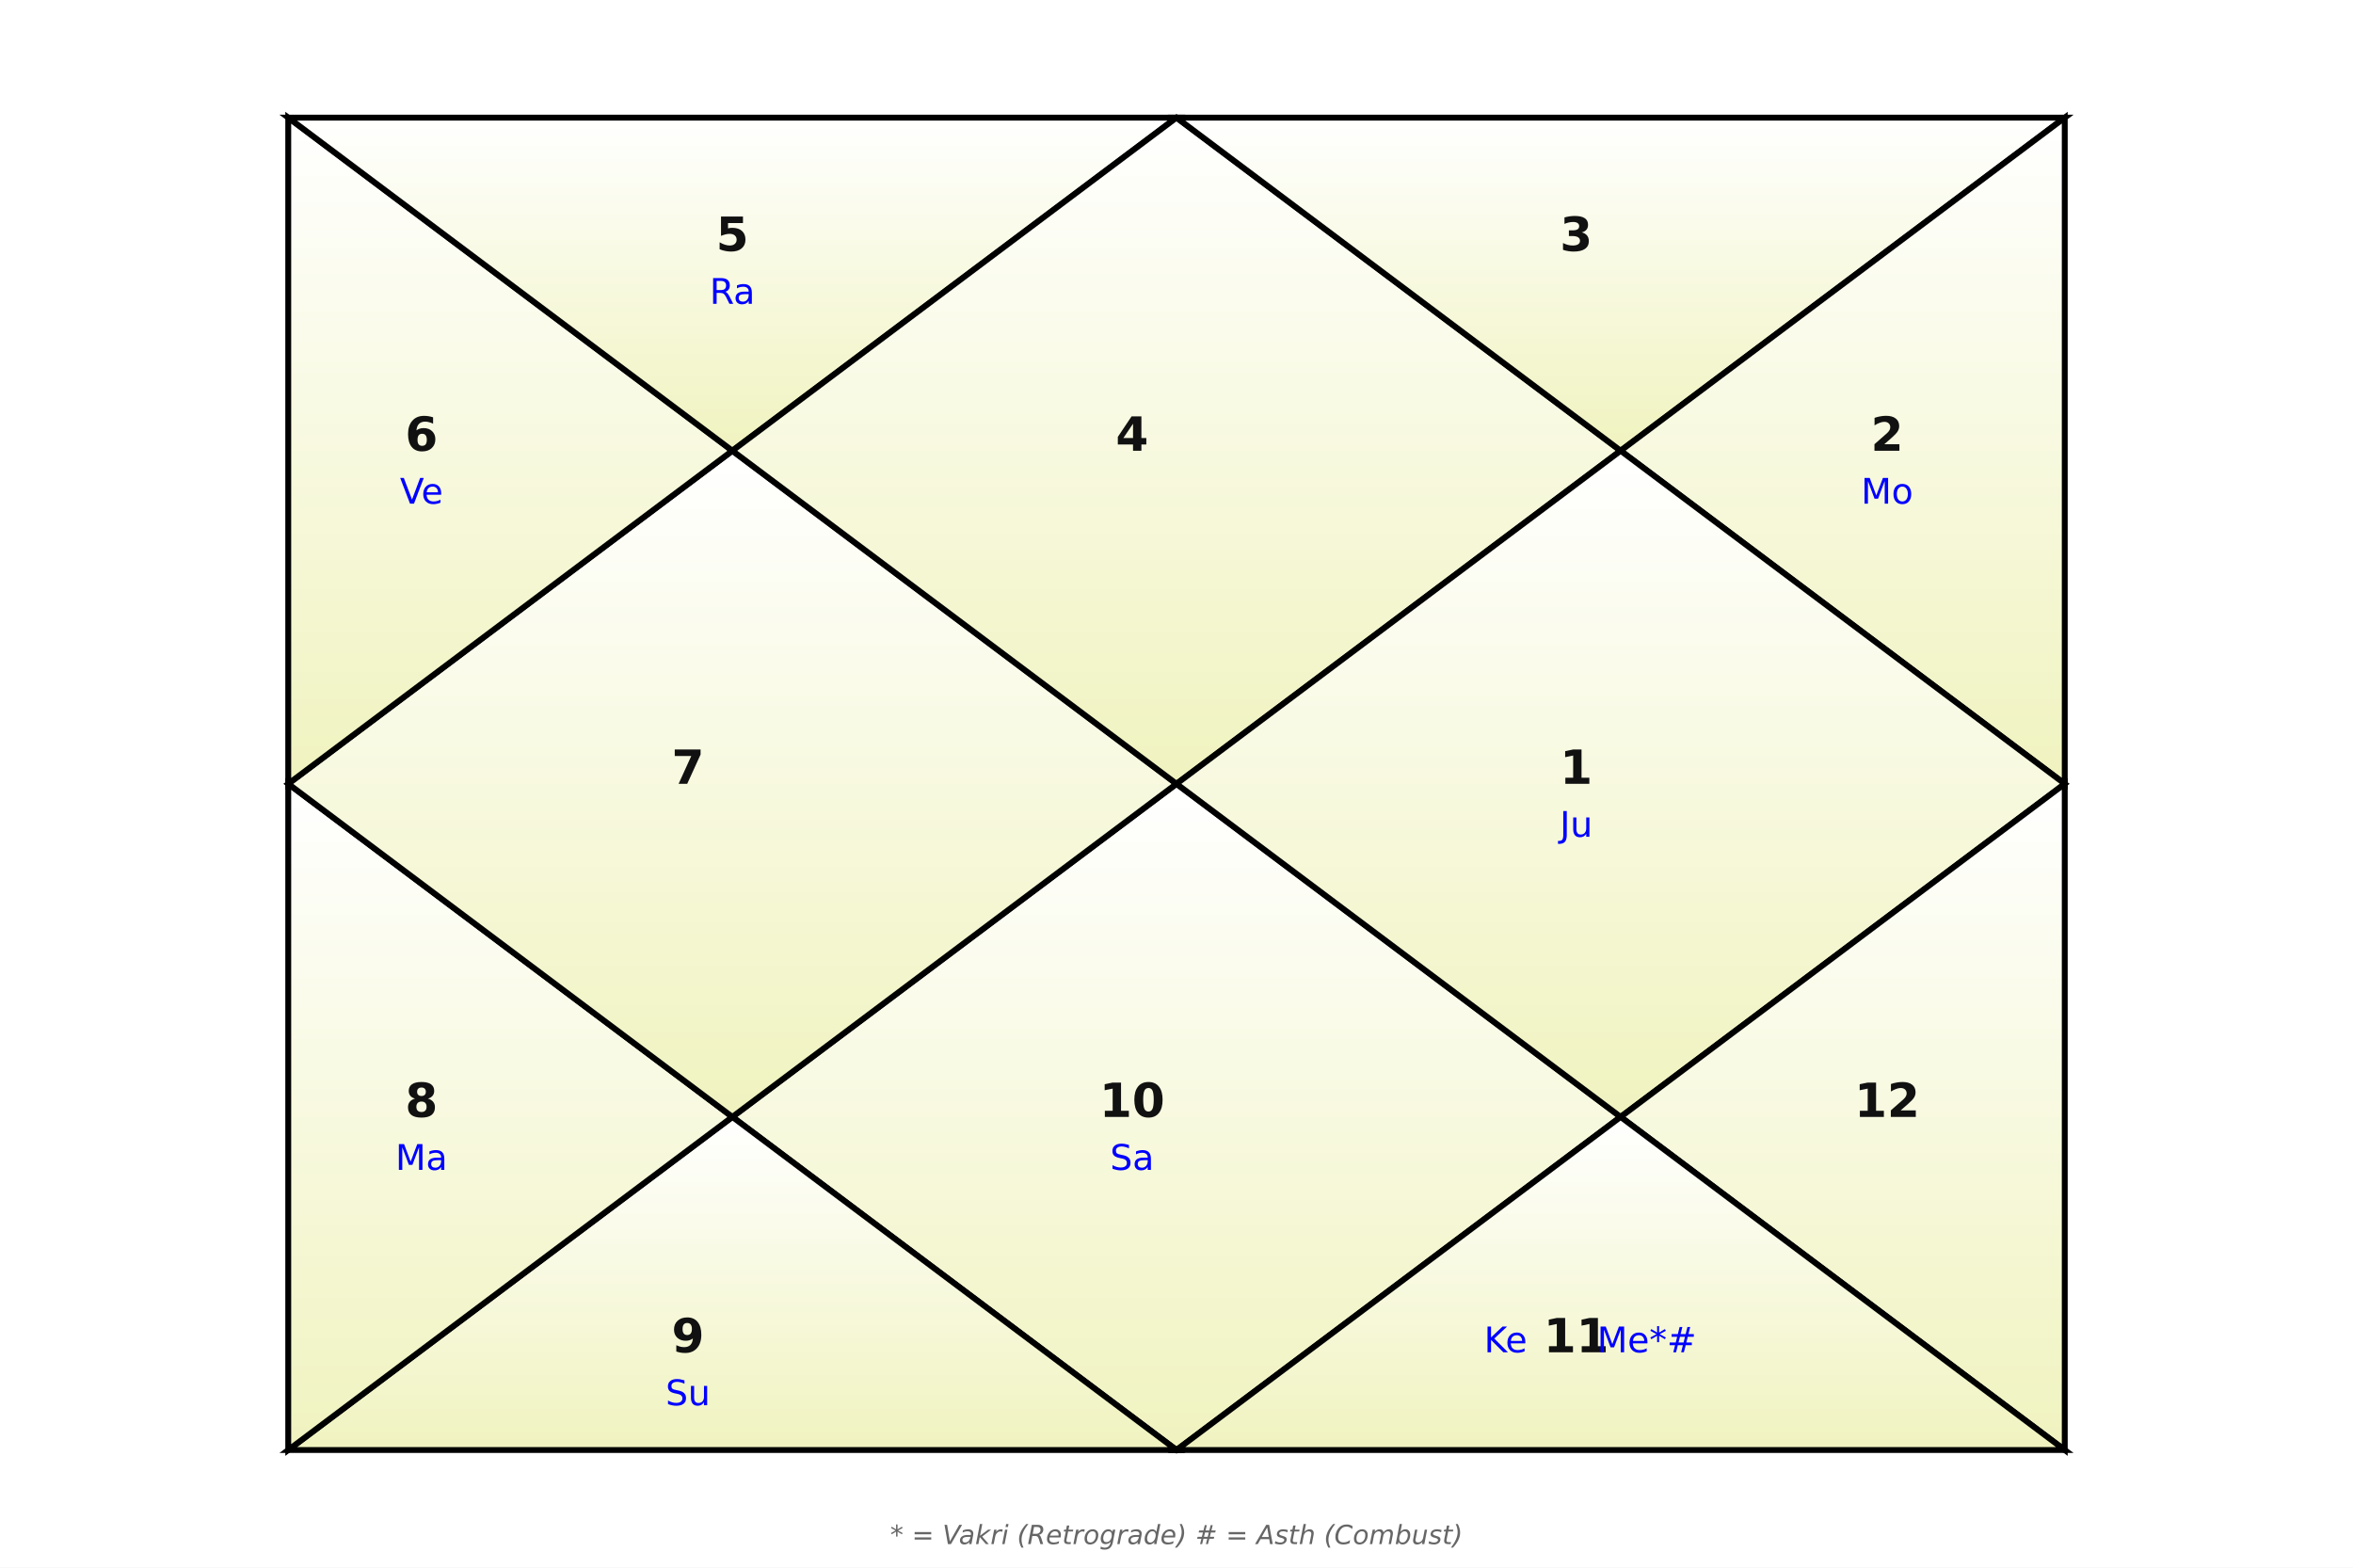
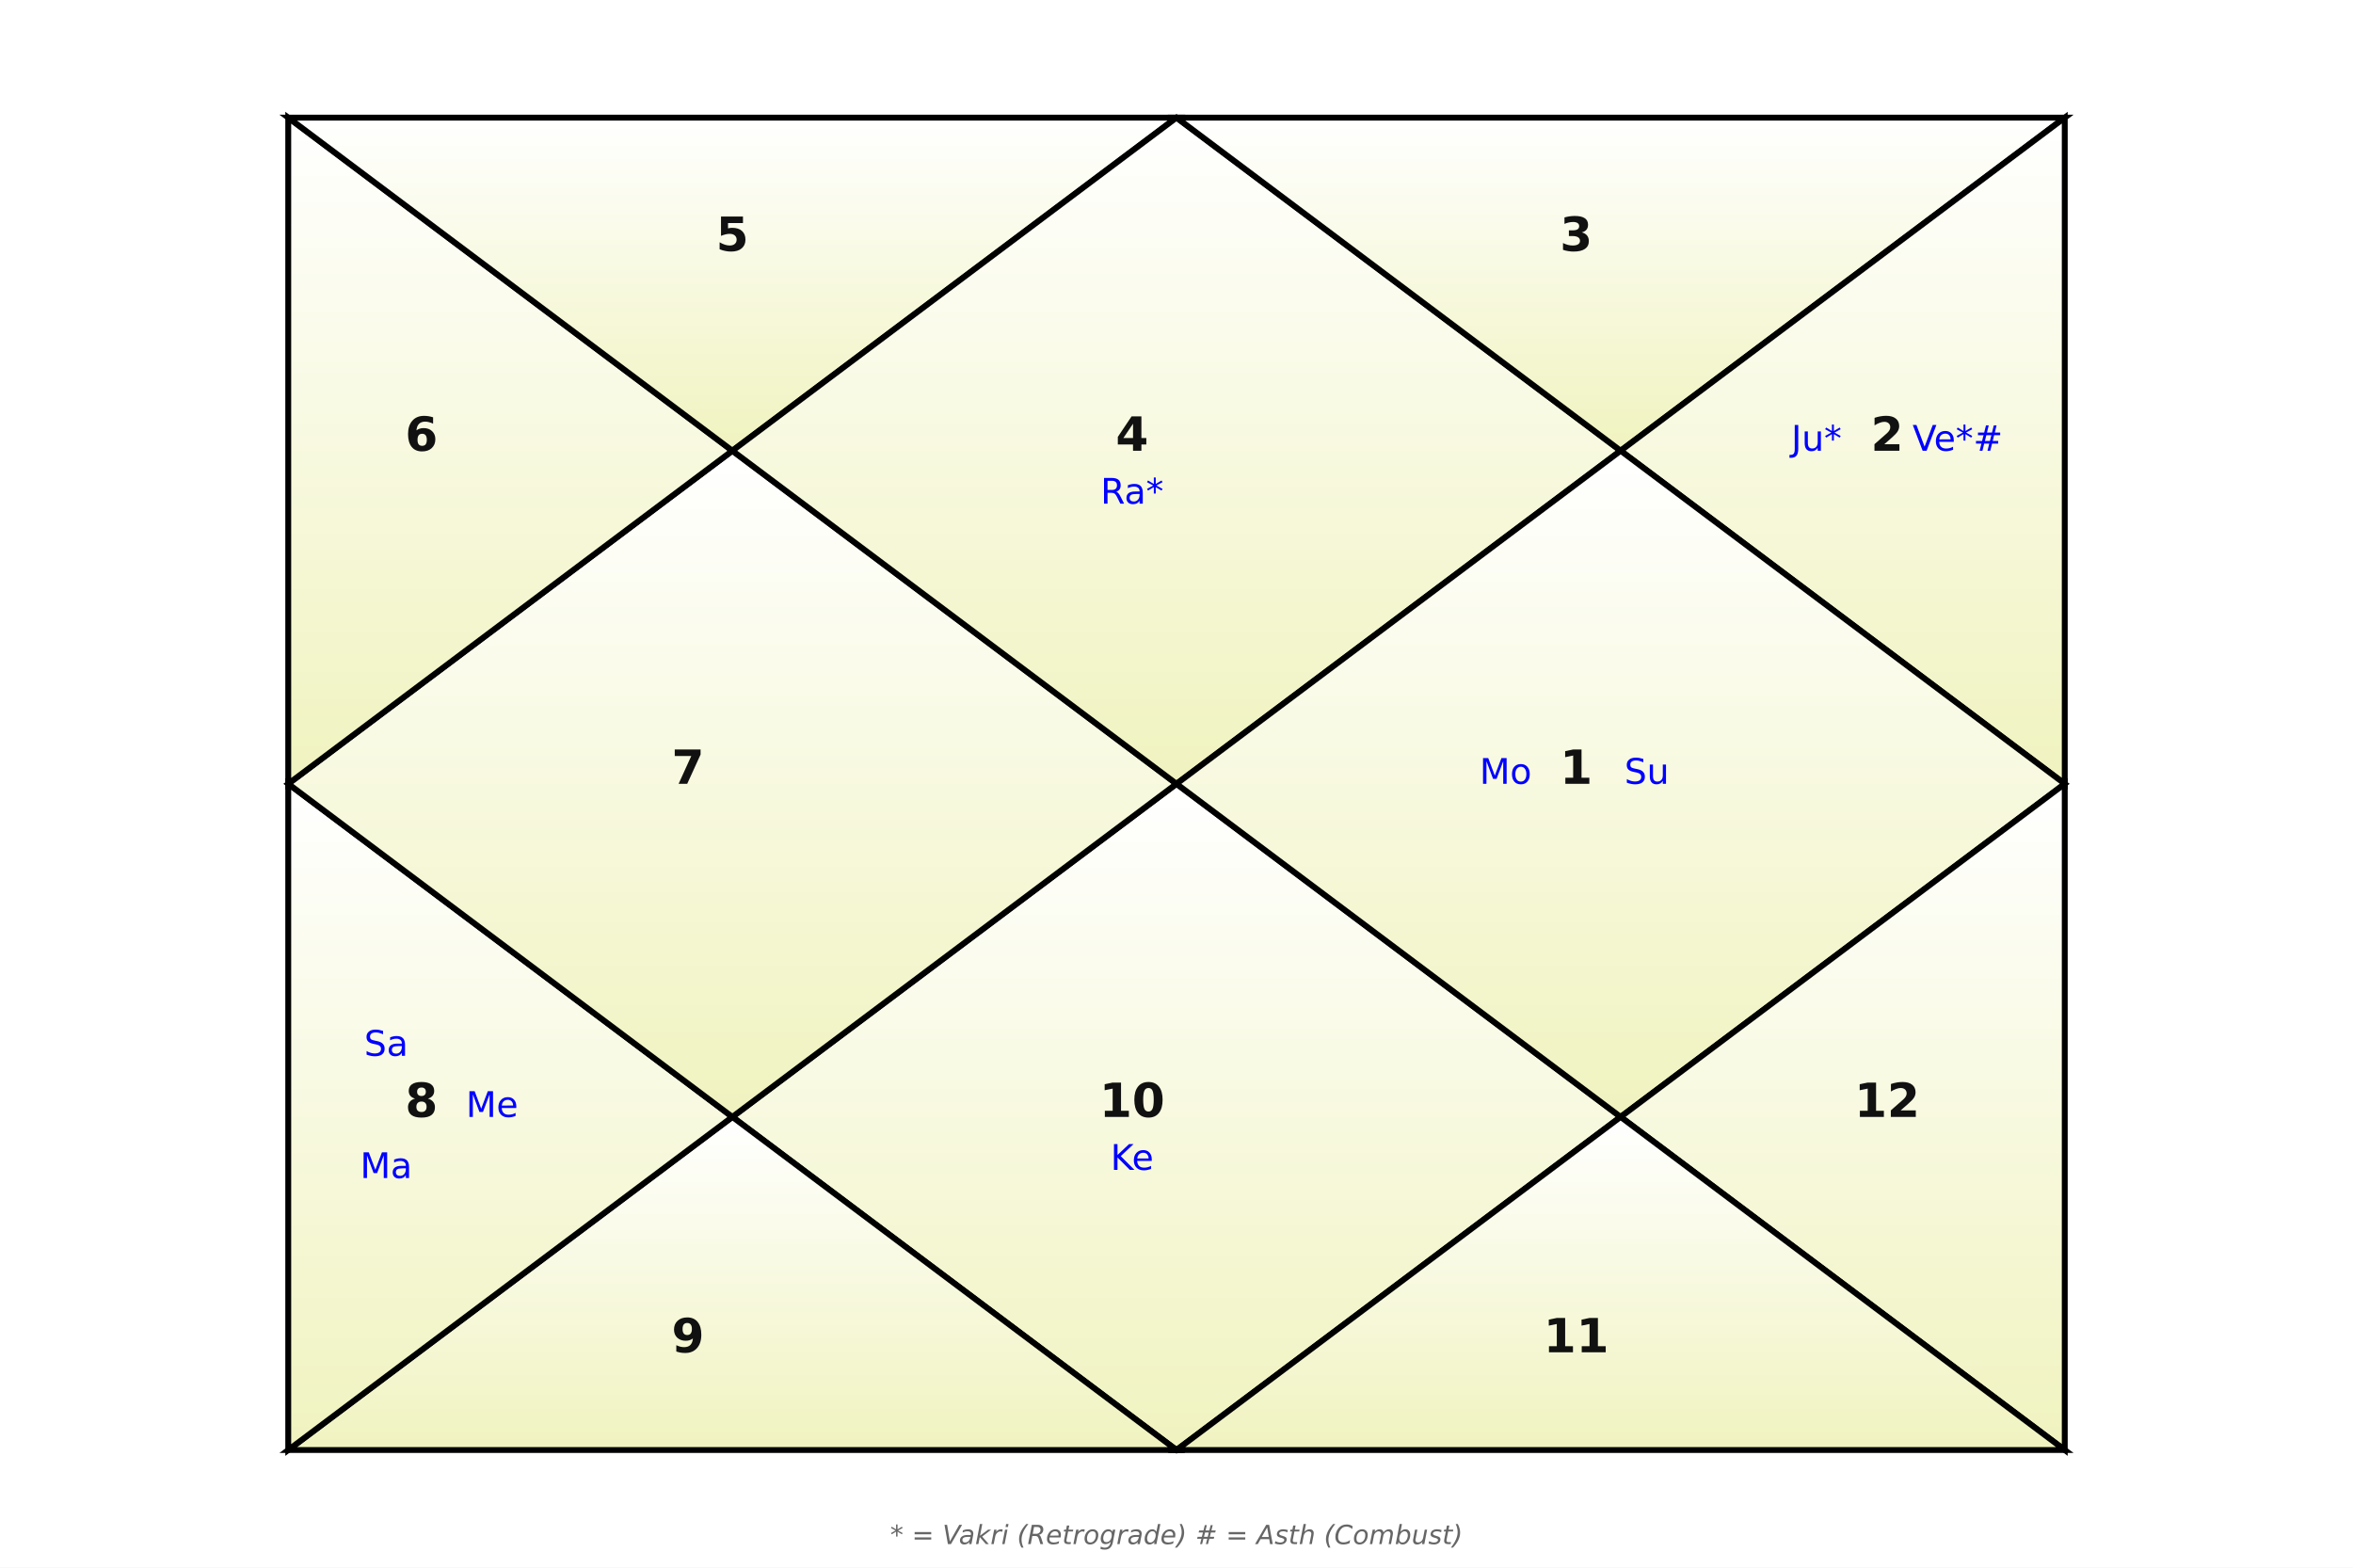
<svg xmlns="http://www.w3.org/2000/svg" baseProfile="full" height="100%" version="1.1" viewBox="0 0 800 533" width="100%">
  <defs>
    <linearGradient id="houseGrad" x1="0" x2="0" y1="0" y2="1">
      <stop offset="0" stop-color="white" />
      <stop offset="1" stop-color="#f0f3bf" />
    </linearGradient>
  </defs>
  <rect fill="white" height="533" width="800" x="0" y="0" />
  <polygon fill="url(#houseGrad)" points="249.0,379.75 400.0,493.0 551.0,379.75 400.0,266.5" stroke="#000" stroke-width="2" />
  <polygon fill="url(#houseGrad)" points="249.0,379.75 98.0,493.0 400.0,493.0" stroke="#000" stroke-width="2" />
  <polygon fill="url(#houseGrad)" points="98.0,266.5 98.0,493.0 249.0,379.75" stroke="#000" stroke-width="2" />
  <polygon fill="url(#houseGrad)" points="98.0,266.5 249.0,379.75 400.0,266.5 249.0,153.25" stroke="#000" stroke-width="2" />
  <polygon fill="url(#houseGrad)" points="98.0,40.0 98.0,266.5 249.0,153.25" stroke="#000" stroke-width="2" />
  <polygon fill="url(#houseGrad)" points="98.0,40.0 249.0,153.25 400.0,40.0" stroke="#000" stroke-width="2" />
  <polygon fill="url(#houseGrad)" points="249.0,153.25 400.0,266.5 551.0,153.25 400.0,40.0" stroke="#000" stroke-width="2" />
  <polygon fill="url(#houseGrad)" points="400.0,40.0 551.0,153.25 702.0,40.0" stroke="#000" stroke-width="2" />
  <polygon fill="url(#houseGrad)" points="551.0,153.25 702.0,266.5 702.0,40.0" stroke="#000" stroke-width="2" />
  <polygon fill="url(#houseGrad)" points="551.0,153.25 400.0,266.5 551.0,379.75 702.0,266.5" stroke="#000" stroke-width="2" />
  <polygon fill="url(#houseGrad)" points="551.0,379.75 702.0,493.0 702.0,266.5" stroke="#000" stroke-width="2" />
  <polygon fill="url(#houseGrad)" points="551.0,379.75 400.0,493.0 702.0,493.0" stroke="#000" stroke-width="2" />
  <text fill="#111111" font-family="DejaVu Sans, Arial, sans-serif" font-size="16" font-weight="bold" text-anchor="middle" x="384.9" y="153.25">4</text>
+   <text fill="#0000ff" font-family="DejaVu Sans, Arial, sans-serif" font-size="12" text-anchor="middle" x="384.9" y="171.25">Ra*</text>
  <text fill="#111111" font-family="DejaVu Sans, Arial, sans-serif" font-size="16" font-weight="bold" text-anchor="middle" x="249.0" y="85.3">5</text>
-   <text fill="#0000ff" font-family="DejaVu Sans, Arial, sans-serif" font-size="12" text-anchor="middle" x="249.0" y="103.3">Ra</text>
  <text fill="#111111" font-family="DejaVu Sans, Arial, sans-serif" font-size="16" font-weight="bold" text-anchor="middle" x="143.3" y="153.25">6</text>
-   <text fill="#0000ff" font-family="DejaVu Sans, Arial, sans-serif" font-size="12" text-anchor="middle" x="143.3" y="171.25">Ve</text>
  <text fill="#111111" font-family="DejaVu Sans, Arial, sans-serif" font-size="16" font-weight="bold" text-anchor="middle" x="233.9" y="266.5">7</text>
  <text fill="#111111" font-family="DejaVu Sans, Arial, sans-serif" font-size="16" font-weight="bold" text-anchor="middle" x="143.3" y="379.75">8</text>
-   <text fill="#0000ff" font-family="DejaVu Sans, Arial, sans-serif" font-size="12" text-anchor="middle" x="143.3" y="397.75">Ma</text>
+   <text fill="#0000ff" font-family="DejaVu Sans, Arial, sans-serif" font-size="12" text-anchor="middle" x="167.3" y="379.75">Me</text>
+   <text fill="#0000ff" font-family="DejaVu Sans, Arial, sans-serif" font-size="12" text-anchor="middle" x="131.3" y="400.535">Ma</text>
+   <text fill="#0000ff" font-family="DejaVu Sans, Arial, sans-serif" font-size="12" text-anchor="middle" x="131.3" y="358.965">Sa</text>
  <text fill="#111111" font-family="DejaVu Sans, Arial, sans-serif" font-size="16" font-weight="bold" text-anchor="middle" x="233.9" y="459.78">9</text>
-   <text fill="#0000ff" font-family="DejaVu Sans, Arial, sans-serif" font-size="12" text-anchor="middle" x="233.9" y="477.78">Su</text>
  <text fill="#111111" font-family="DejaVu Sans, Arial, sans-serif" font-size="16" font-weight="bold" text-anchor="middle" x="384.9" y="379.75">10</text>
-   <text fill="#0000ff" font-family="DejaVu Sans, Arial, sans-serif" font-size="12" text-anchor="middle" x="384.9" y="397.75">Sa</text>
+   <text fill="#0000ff" font-family="DejaVu Sans, Arial, sans-serif" font-size="12" text-anchor="middle" x="384.9" y="397.75">Ke</text>
  <text fill="#111111" font-family="DejaVu Sans, Arial, sans-serif" font-size="16" font-weight="bold" text-anchor="middle" x="535.9" y="459.78">11</text>
-   <text fill="#0000ff" font-family="DejaVu Sans, Arial, sans-serif" font-size="12" text-anchor="middle" x="559.9" y="459.78">Me*#</text>
-   <text fill="#0000ff" font-family="DejaVu Sans, Arial, sans-serif" font-size="12" text-anchor="middle" x="511.9" y="459.78">Ke</text>
  <text fill="#111111" font-family="DejaVu Sans, Arial, sans-serif" font-size="16" font-weight="bold" text-anchor="middle" x="641.6" y="379.75">12</text>
  <text fill="#111111" font-family="DejaVu Sans, Arial, sans-serif" font-size="16" font-weight="bold" text-anchor="middle" x="535.9" y="266.5">1</text>
-   <text fill="#0000ff" font-family="DejaVu Sans, Arial, sans-serif" font-size="12" text-anchor="middle" x="535.9" y="284.5">Ju</text>
+   <text fill="#0000ff" font-family="DejaVu Sans, Arial, sans-serif" font-size="12" text-anchor="middle" x="559.9" y="266.5">Su</text>
+   <text fill="#0000ff" font-family="DejaVu Sans, Arial, sans-serif" font-size="12" text-anchor="middle" x="511.9" y="266.5">Mo</text>
  <text fill="#111111" font-family="DejaVu Sans, Arial, sans-serif" font-size="16" font-weight="bold" text-anchor="middle" x="641.6" y="153.25">2</text>
-   <text fill="#0000ff" font-family="DejaVu Sans, Arial, sans-serif" font-size="12" text-anchor="middle" x="641.6" y="171.25">Mo</text>
+   <text fill="#0000ff" font-family="DejaVu Sans, Arial, sans-serif" font-size="12" text-anchor="middle" x="665.6" y="153.25">Ve*#</text>
+   <text fill="#0000ff" font-family="DejaVu Sans, Arial, sans-serif" font-size="12" text-anchor="middle" x="617.6" y="153.25">Ju*</text>
  <text fill="#111111" font-family="DejaVu Sans, Arial, sans-serif" font-size="16" font-weight="bold" text-anchor="middle" x="535.9" y="85.3">3</text>
  <text fill="#666" font-family="DejaVu Sans" font-size="9" font-style="italic" text-anchor="middle" x="400.0" y="525">* = Vakri (Retrograde)  # = Asth (Combust)</text>
</svg>
